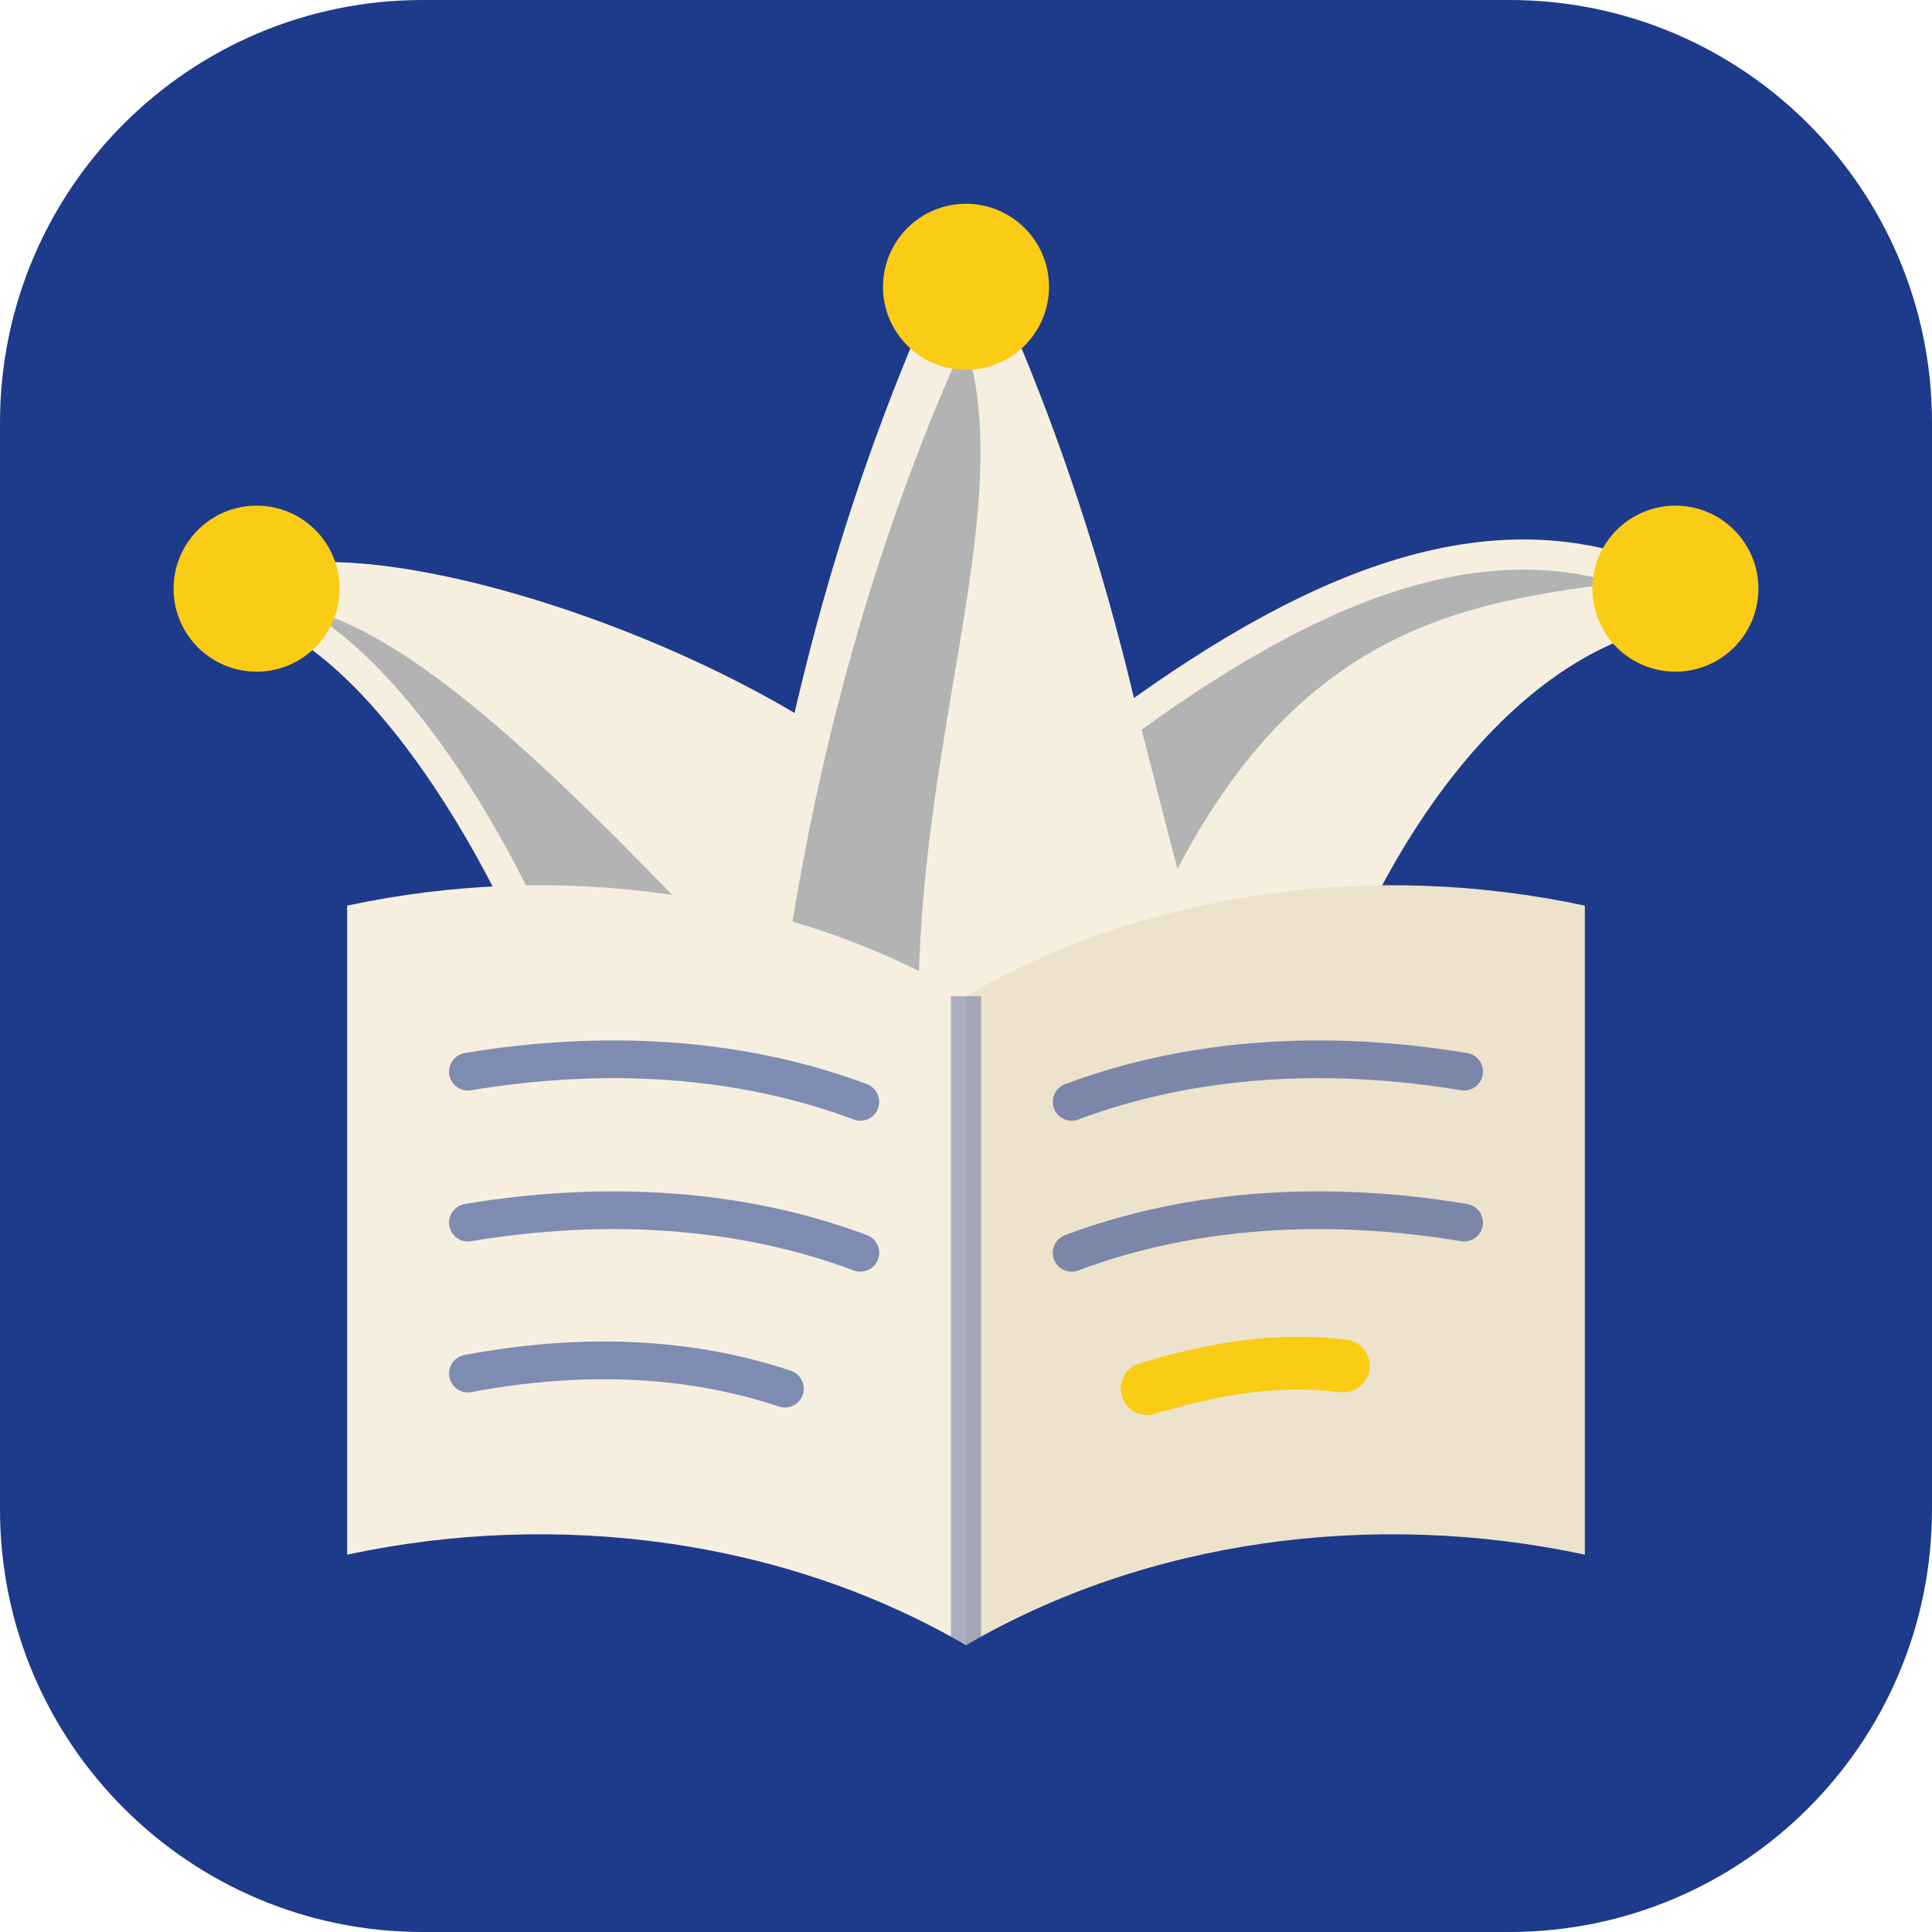
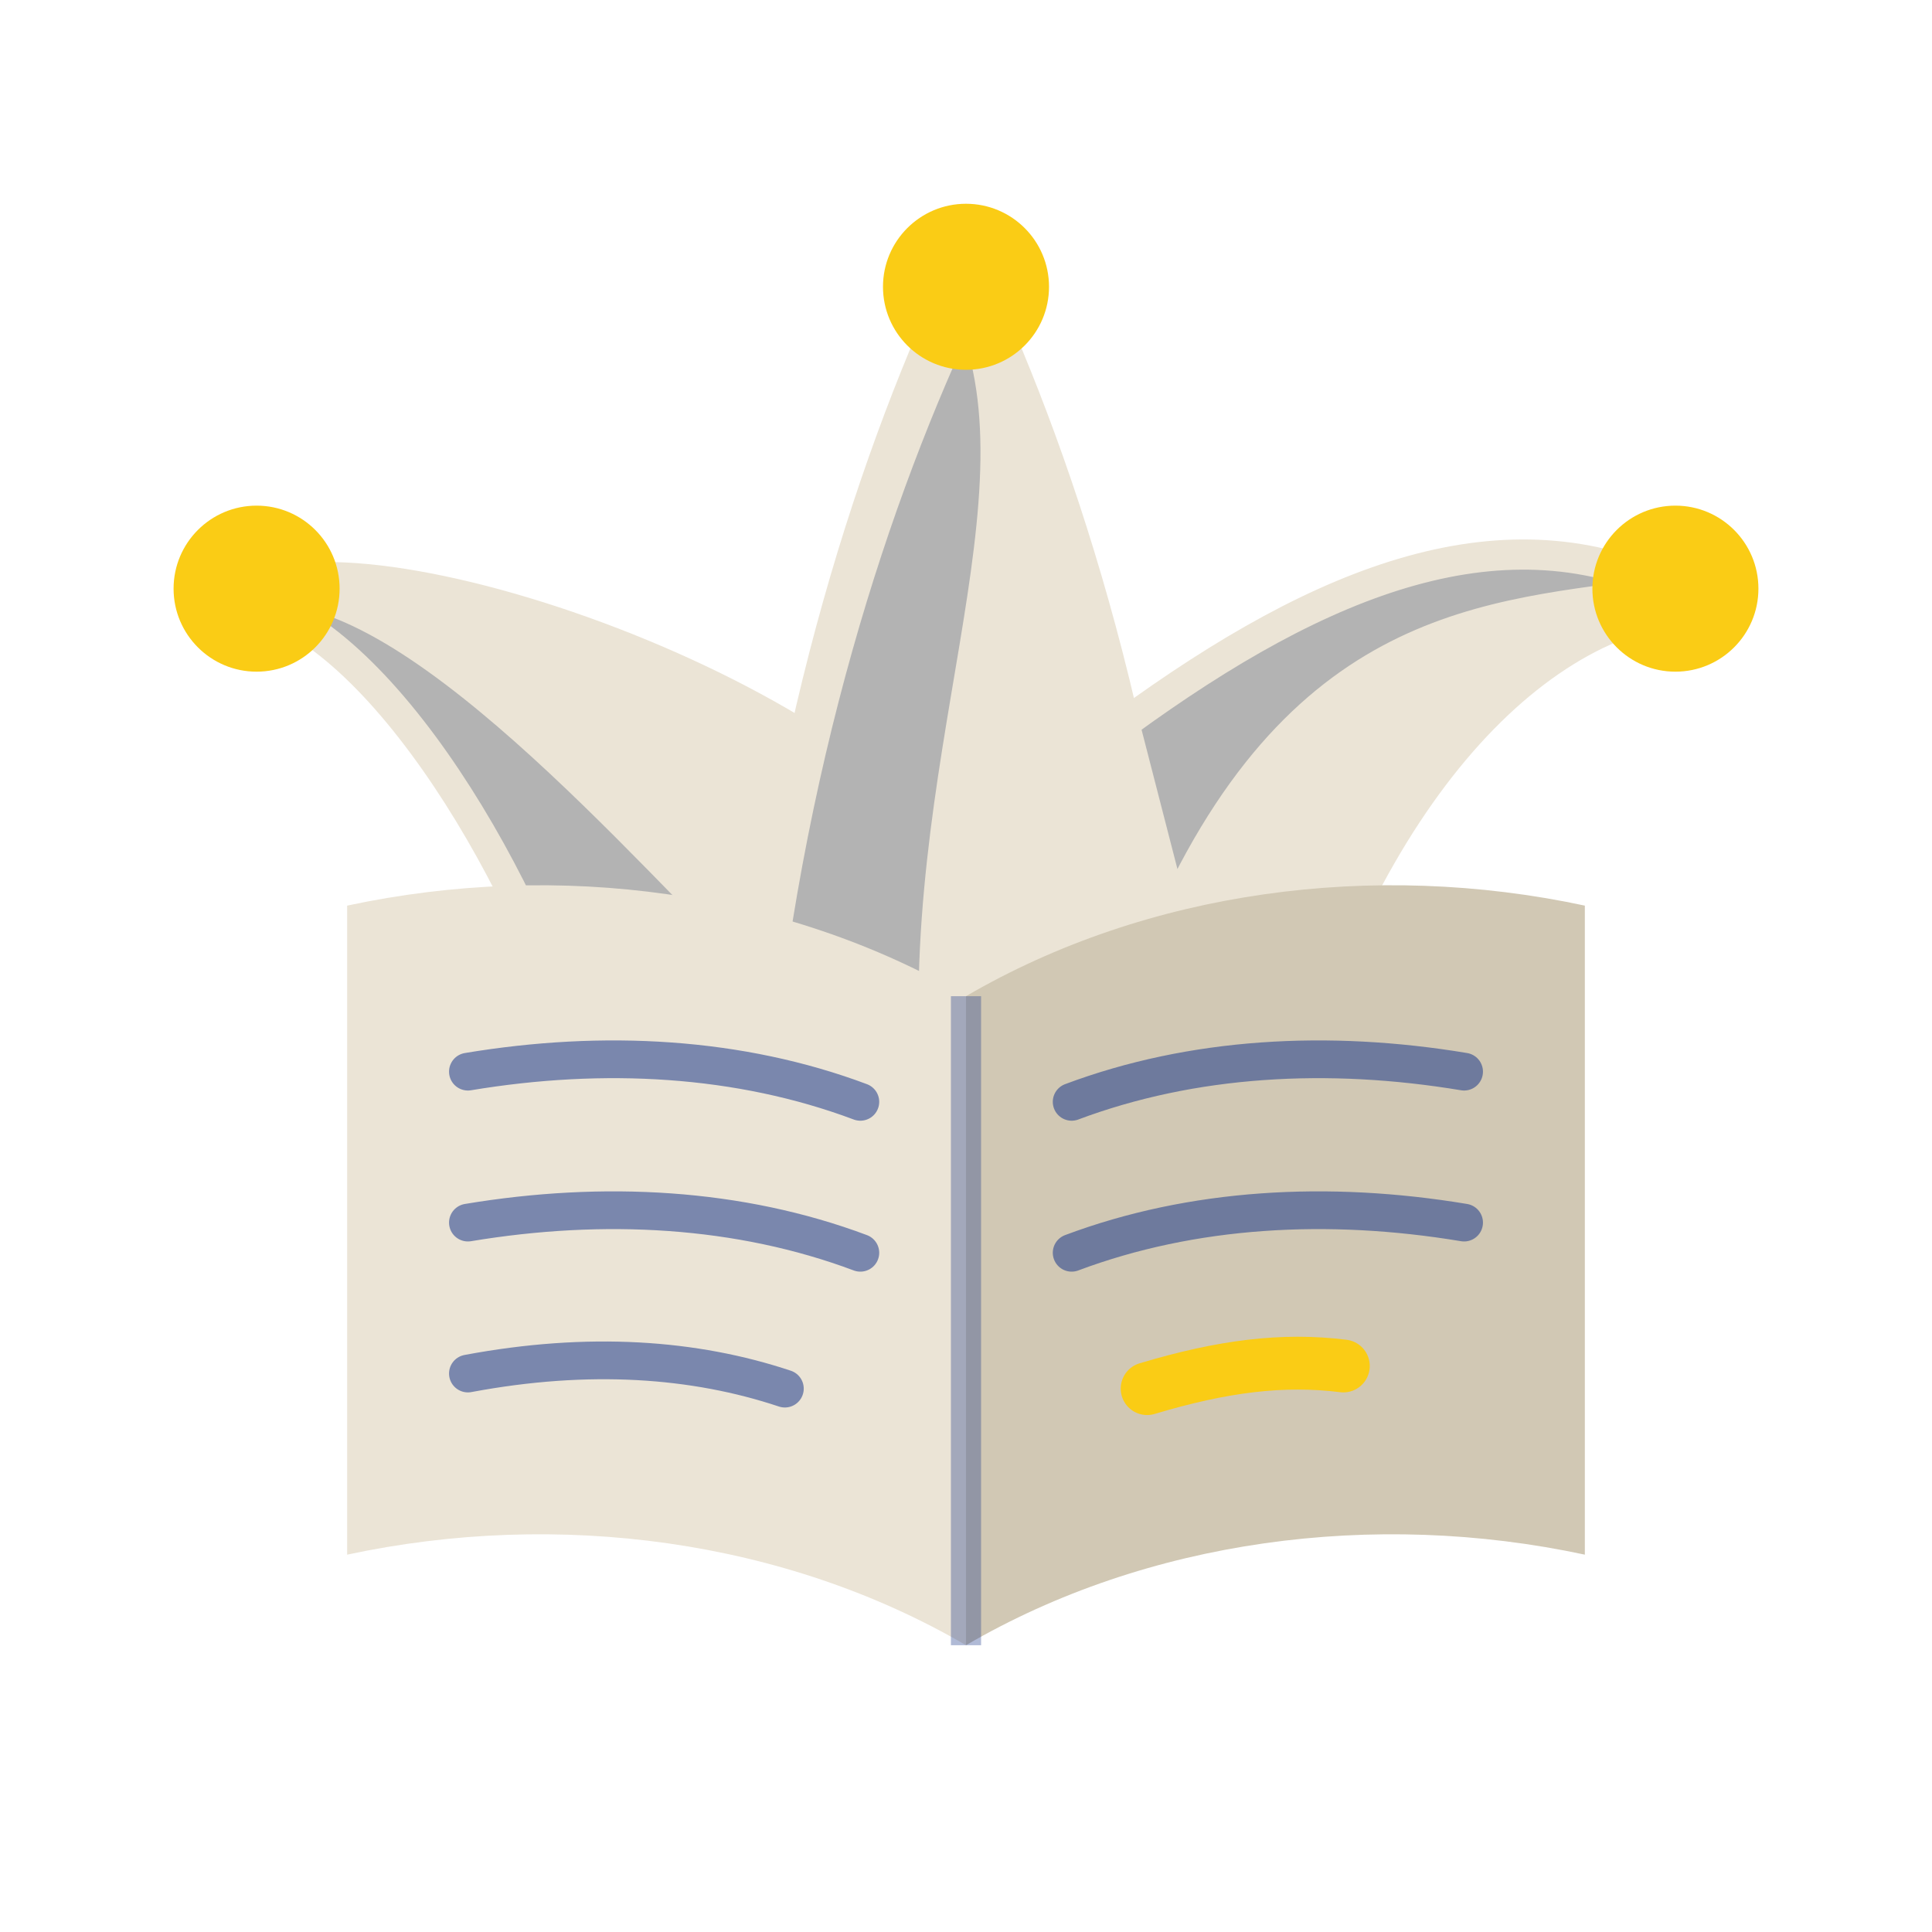
<svg xmlns="http://www.w3.org/2000/svg" width="256" height="256" viewBox="0 0 256 256">
  <g id="Layer_1" data-name="Layer 1">
-     <path d="M56 0 L200 0 C230.928 0 256 25.072 256 56 L256 200 C256 230.928 230.928 256 200 256 L56 256 C25.072 256 0 230.928 0 200 L0 56 C0 25.072 25.072 0 56 0 Z" fill="#1e3a8a" />
    <g>
-       <path d="M77.414 141.978 C69.414 115.978 52 80 34 78 C52 70 119.846 94.73 129.637 120.753 Z" fill="#f6efe0" stroke="#f6efe0" stroke-width="4" stroke-linejoin="round" />
-       <path d="M100 140.448 C104 95.86 116 59.633 128 34.552 C140 59.633 152 95.86 156 140.448 Z" fill="#f6efe0" stroke="#f6efe0" stroke-width="4" stroke-linejoin="round" />
-       <path d="M167.266 155.553 C177.217 111.351 199.609 84.15 222 80.75 C199.609 67.15 172.241 73.95 149.85 104.551 Z" fill="#f6efe0" stroke="#f6efe0" stroke-width="4" stroke-linejoin="round" />
-       <path d="M76.936 140.448 C68.936 114.448 48.845 81.327 30.845 79.327 C48.845 71.327 80.805 107.636 98.805 125.636 Z" fill="#b3b3b3" stroke="#f6efe0" stroke-width="4" stroke-linejoin="round" />
-       <path d="M100 146 C104 101.412 116 65.185 128 40.104 C140 65.185 120.239 101.412 124.239 146 Z" fill="#b3b3b3" stroke="#f6efe0" stroke-width="4" stroke-linejoin="round" />
-       <path d="M155.427 120.882 C174.039 80.75 199.609 81.592 222 78.192 C199.532 67.171 175.544 76.47 148.987 95.868 Z" fill="#b3b3b3" stroke="#f6efe0" stroke-width="4" stroke-linejoin="round" />
+       <path d="M77.414 141.978 C69.414 115.978 52 80 34 78 C52 70 119.846 94.73 129.637 120.753 Z" fill="#ebe4d6" stroke="#ebe4d6" stroke-width="4" stroke-linejoin="round" />
+       <path d="M100 140.448 C104 95.86 116 59.633 128 34.552 C140 59.633 152 95.86 156 140.448 Z" fill="#ebe4d6" stroke="#ebe4d6" stroke-width="4" stroke-linejoin="round" />
+       <path d="M167.266 155.553 C177.217 111.351 199.609 84.15 222 80.75 C199.609 67.15 172.241 73.95 149.85 104.551 Z" fill="#ebe4d6" stroke="#ebe4d6" stroke-width="4" stroke-linejoin="round" />
+       <path d="M76.936 140.448 C68.936 114.448 48.845 81.327 30.845 79.327 C48.845 71.327 80.805 107.636 98.805 125.636 Z" fill="#b3b3b3" stroke="#ebe4d6" stroke-width="4" stroke-linejoin="round" />
+       <path d="M100 146 C104 101.412 116 65.185 128 40.104 C140 65.185 120.239 101.412 124.239 146 Z" fill="#b3b3b3" stroke="#ebe4d6" stroke-width="4" stroke-linejoin="round" />
+       <path d="M155.427 120.882 C174.039 80.75 199.609 81.592 222 78.192 C199.532 67.171 175.544 76.47 148.987 95.868 Z" fill="#b3b3b3" stroke="#ebe4d6" stroke-width="4" stroke-linejoin="round" />
    </g>
    <g>
      <circle cx="34" cy="78" r="11" fill="#facc15" />
      <circle cx="128" cy="38" r="11" fill="#facc15" />
      <circle cx="222" cy="78" r="11" fill="#facc15" />
    </g>
-     <path d="M128 132 C104 118 74 114 46 120 L46 206 C74 200 104 204 128 218 Z" fill="#f6efe0" />
-     <path d="M128 132 C152 118 182 114 210 120 L210 206 C182 200 152 204 128 218 Z" fill="#ede3cc" />
+     <path d="M128 132 C104 118 74 114 46 120 L46 206 C74 200 104 204 128 218 Z" fill="#ebe4d6" />
+     <path d="M128 132 C152 118 182 114 210 120 L210 206 C182 200 152 204 128 218 Z" fill="#d1c8b4" />
    <g opacity="0.55">
      <path d="M62 142 C80 139 98 140 114 146" fill="none" stroke="#1e3a8a" stroke-width="5" stroke-linecap="round" />
      <path d="M62 162 C80 159 98 160 114 166" fill="none" stroke="#1e3a8a" stroke-width="5" stroke-linecap="round" />
      <path d="M62 182 C78 179 92 180 104 184" fill="none" stroke="#1e3a8a" stroke-width="5" stroke-linecap="round" />
      <path d="M142 146 C158 140 176 139 194 142" fill="none" stroke="#1e3a8a" stroke-width="5" stroke-linecap="round" />
      <path d="M142 166 C158 160 176 159 194 162" fill="none" stroke="#1e3a8a" stroke-width="5" stroke-linecap="round" />
    </g>
    <path d="M152 184 C162 181 170 180 178 181" fill="none" stroke="#facc15" stroke-width="7" stroke-linecap="round" />
    <line x1="128" y1="132" x2="128" y2="218" fill="#000000" stroke="#1e3a8a" stroke-width="4" opacity="0.35" />
  </g>
</svg>
